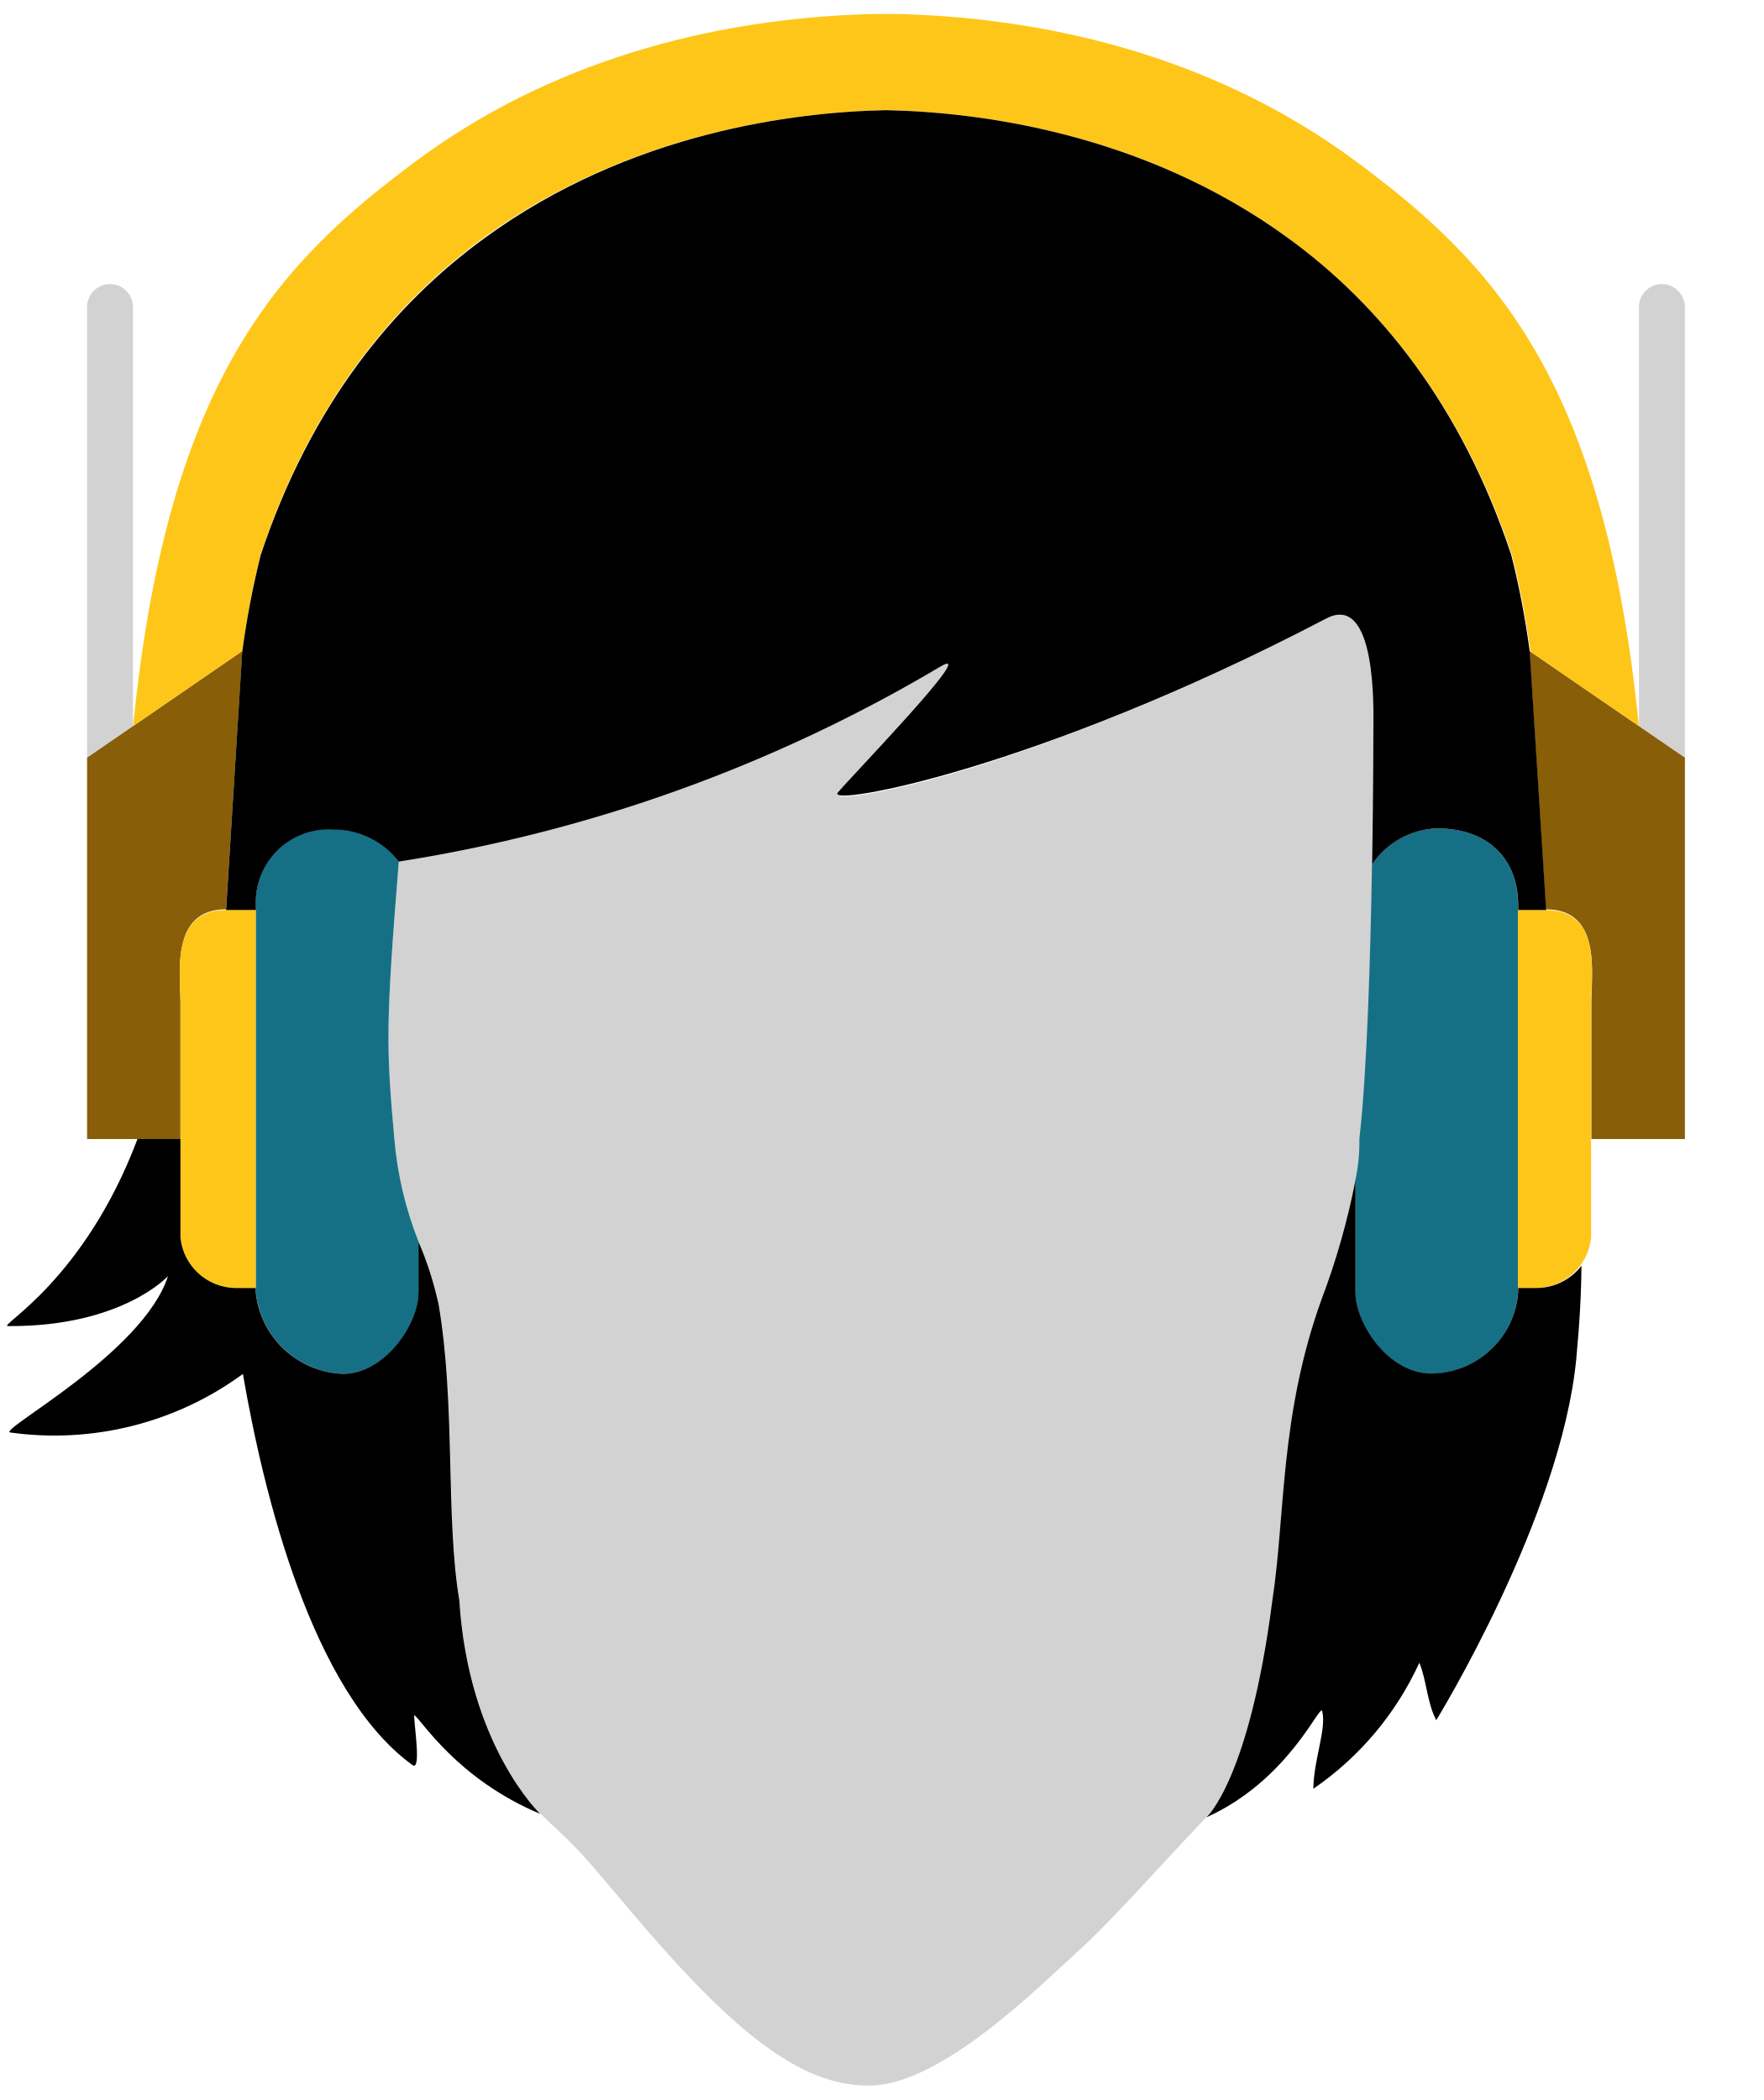
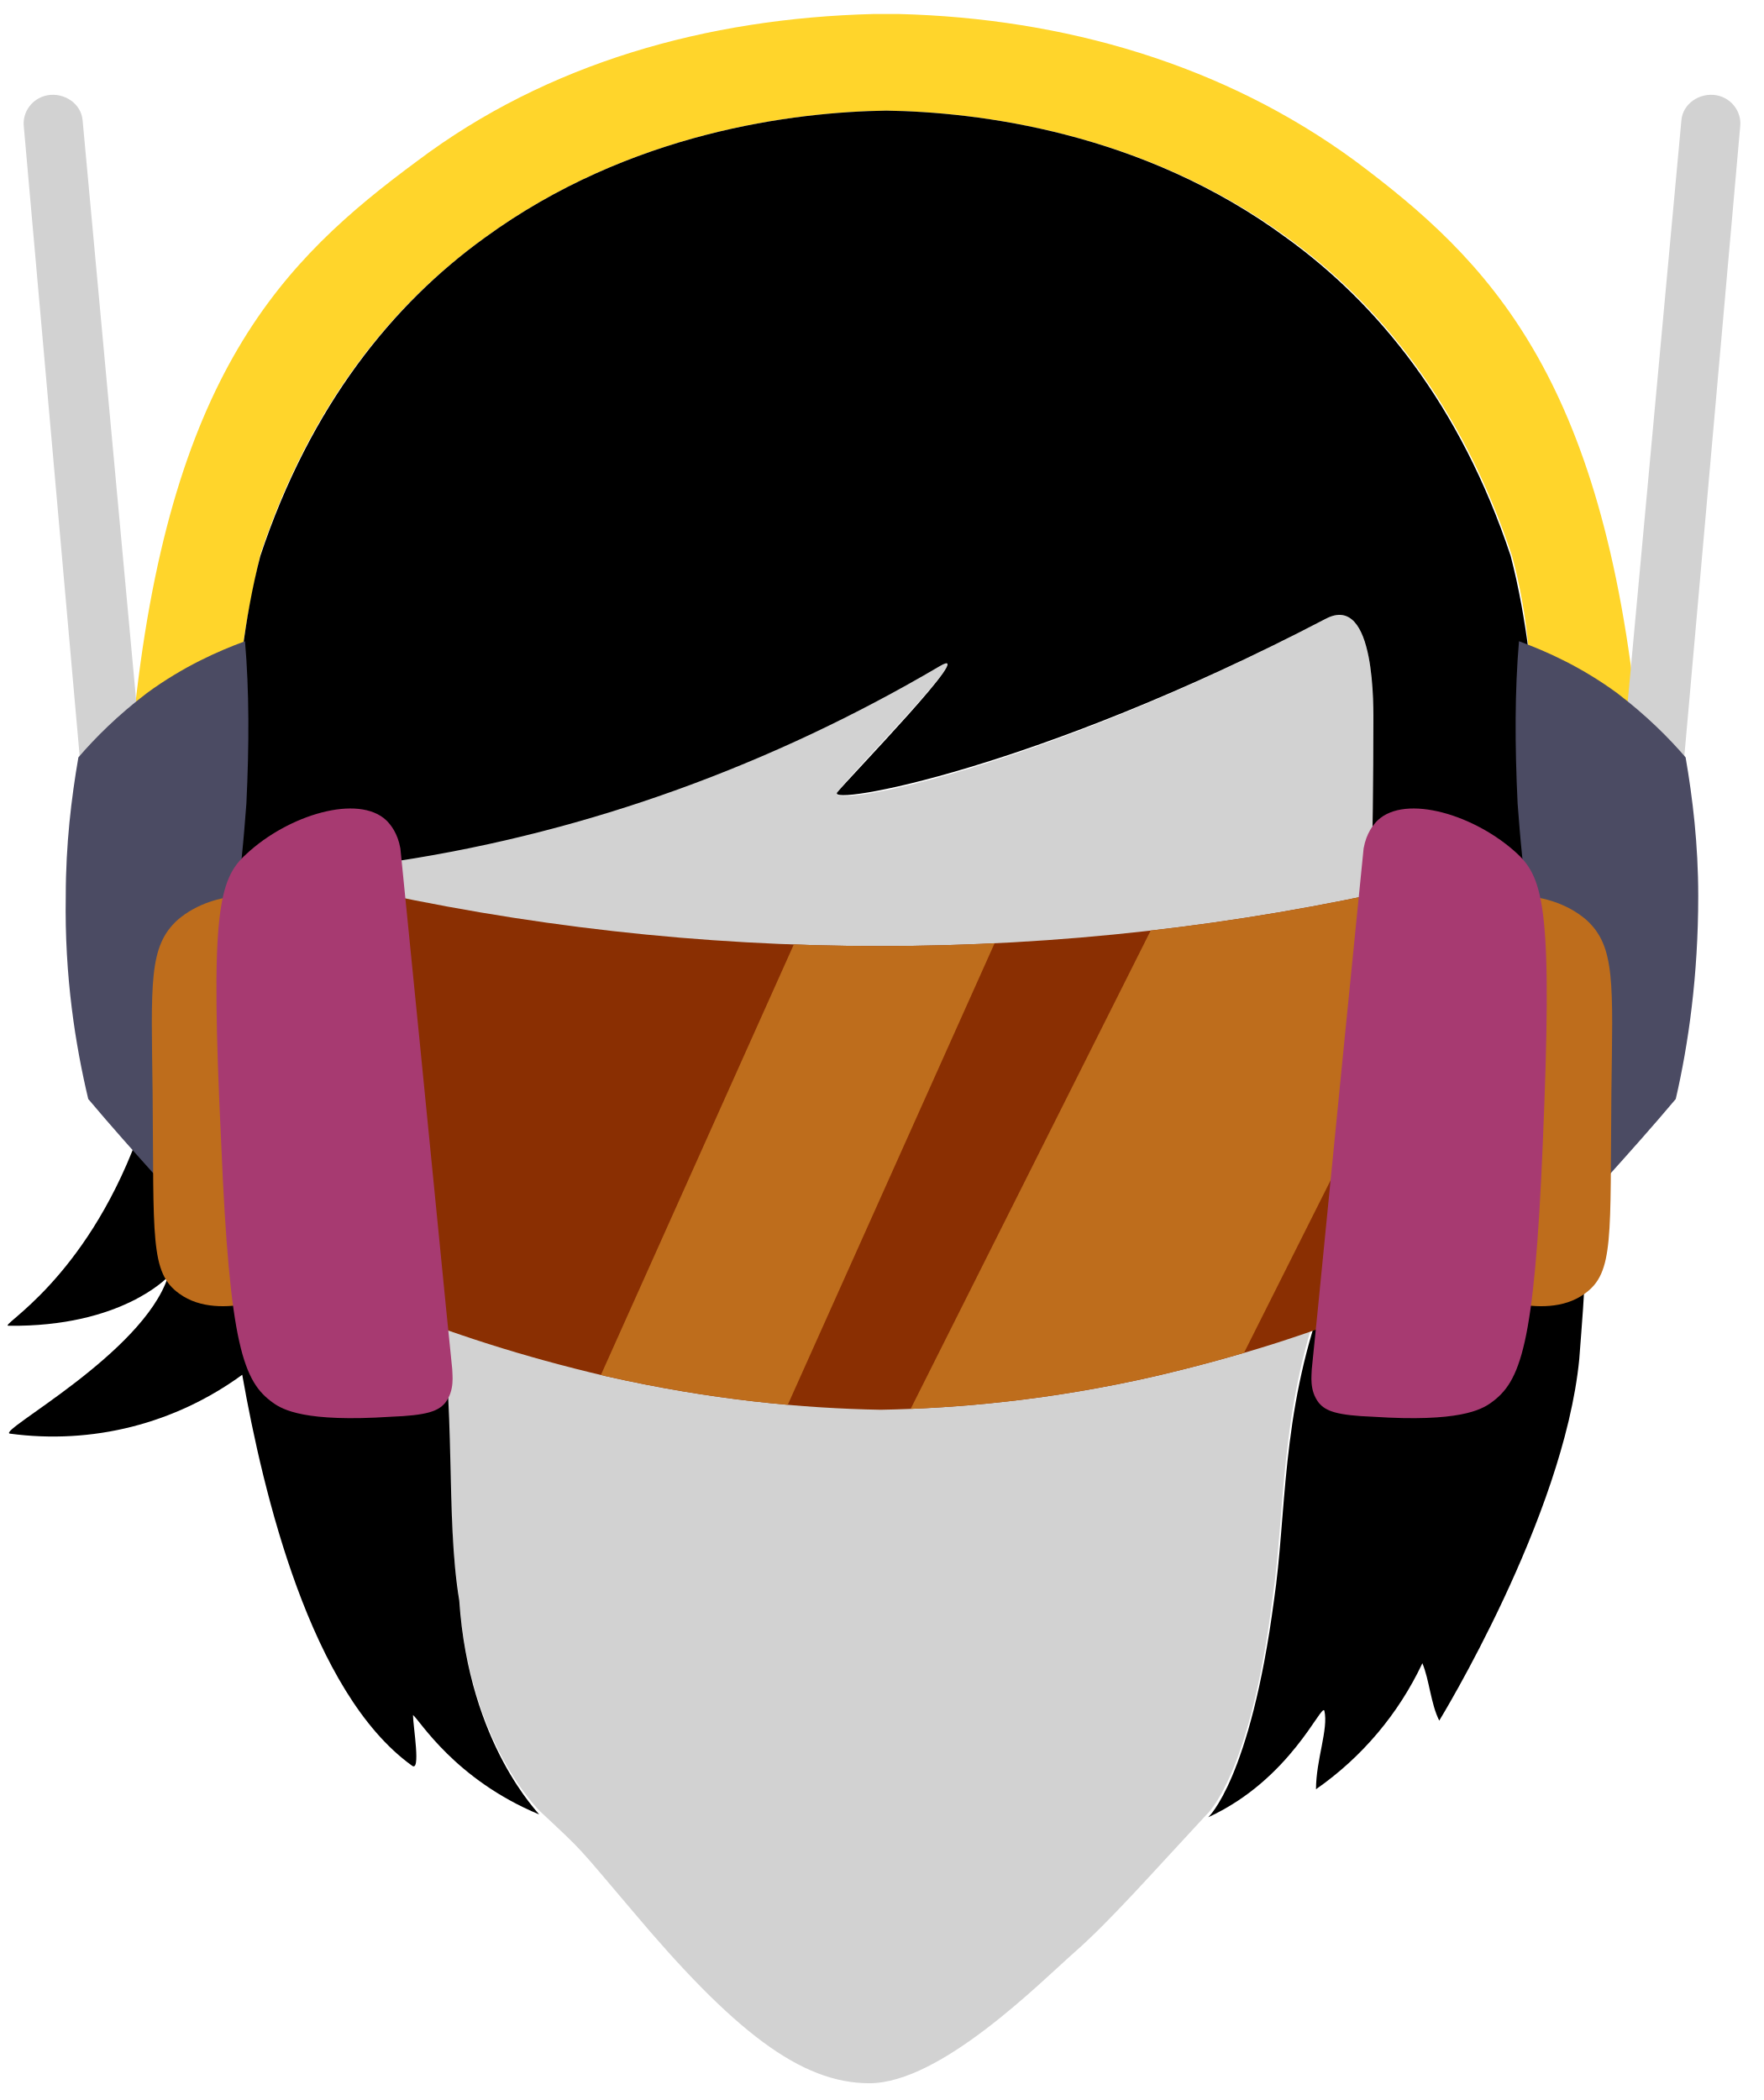
- <svg xmlns="http://www.w3.org/2000/svg" viewBox="0 0 126 150">
-   <path d="m7.86 20.29a1.64 1.64 0 0 0 -1.64 1.64v32.19l3.28-2.25v-29.94a1.65 1.65 0 0 0 -1.64-1.64z" fill="#d2d2d2" />
-   <path d="m17.31 46.5-11.09 7.62v27.24h6.67v-9.72c0-2.15-.72-6.69 3.26-6.69z" fill="#895e08" />
-   <path d="m118.71 20.29a1.64 1.64 0 0 0 -1.64 1.64v29.94l3.28 2.25v-32.19a1.65 1.65 0 0 0 -1.64-1.64z" fill="#d2d2d2" />
-   <path d="m109.25 46.5 11.1 7.62v27.24h-6.68v-9.72c0-2.15.73-6.69-3.25-6.69z" fill="#895e08" />
-   <path d="m16.15 65c-4 0-3.26 4.54-3.26 6.69v16.8a4 4 0 0 0 3.88 3.51h1.51v-27z" fill="#ffc61a" />
-   <path d="m0 0h126v150h-126z" fill="none" opacity=".6" />
-   <path d="m94.73 44.18c-20.68 10.82-35.73 13.61-34.9 12.46s10.35-10.82 7.32-9a108.83 108.83 0 0 1 -38.66 13.81c-.95 11.81-.92 13.32-.32 19.92.53 5.95 2.61 8.54 3.16 11.74 1.24 7.19.51 15.17 1.49 21.2.65 10.4 5.79 15.25 5.79 15.25 3.18 3 2.47 2.28 6.48 7 7.33 8.66 12.1 12.44 17 12.41 5.14 0 12.23-7.19 14.71-9.41s5.36-5.53 9.4-9.8c0 0 3.06-2.67 4.71-15.48.94-6.09.49-13.23 3.52-21.53 3-8.14 2.71-11.46 2.71-11.46 1-8.54 1-29.48 1-29.48-.04-1.06.2-9.52-3.41-7.63z" fill="#d2d2d2" />
-   <path d="m102.63 59.17a5.86 5.86 0 0 0 -4.63 2.56c-.11 6.62-.36 14.94-.9 19.59a13.53 13.53 0 0 1 -.29 3v8c0 2.28 2.41 5.81 5.39 5.81a6.27 6.27 0 0 0 6.23-5.81v-27.67c.01-3.1-1.94-5.48-5.8-5.48z" fill="#167085" />
-   <path d="m28.17 81.37c-.59-6.6-.63-8.11.32-19.88a5.86 5.86 0 0 0 -4.71-2.29 5.19 5.19 0 0 0 -5.5 5.45v27.67a6.5 6.5 0 0 0 6.23 5.81c3 0 5.39-3.53 5.39-5.81v-3.63a25.8 25.8 0 0 1 -1.73-7.32z" fill="#167085" />
-   <path d="m110.42 65h-2v27h1.35a4 4 0 0 0 3.88-3.58v-16.78c.02-2.15.75-6.64-3.23-6.64z" fill="#ffc61a" />
-   <path d="m109.25 46.5 7.81 5.36c-2.49-25.13-10.71-33.29-20.24-40.36-9.37-6.94-20.82-10.18-32.6-10.5h-.94-.94c-11.8.3-23.23 3.54-32.59 10.48-9.54 7.09-17.75 15.25-20.24 40.38l7.8-5.36a63.45 63.45 0 0 1 1.32-6.93c3.57-10.75 9.48-17.91 16-22.65 10.37-7.49 22.17-8.92 28.65-9.05 6.48.13 18.33 1.56 28.72 9.13 6.51 4.74 12.41 11.9 16 22.65a61.37 61.37 0 0 1 1.32 6.92z" fill="#ffc61a" />
-   <path d="m32.81 114.31c-1-6-.25-14-1.49-21.2a24.57 24.57 0 0 0 -1.43-4.42v3.63c0 2.28-2.41 5.81-5.39 5.81a6.5 6.5 0 0 1 -6.23-5.81v-.32h-1.5a4 4 0 0 1 -3.88-3.58v-7.06h-3.07c-3.82 10.14-9.97 13.35-9.26 13.36 8.15.06 11.44-3.57 11.44-3.57-1.78 5.52-12.18 11-11.27 11.17a22.79 22.79 0 0 0 16.62-4.18c1.47 8.53 4.91 22.69 12.09 27.92.68.55.14-2.81.14-3.56.55.36 3.05 4.56 9 7.06.02 0-5.12-4.85-5.77-15.25z" />
-   <path d="m109.79 92h-1.35v.3a6.27 6.27 0 0 1 -6.23 5.81c-3 0-5.39-3.53-5.39-5.81v-8a52.05 52.05 0 0 1 -2.42 8.5c-3 8.3-2.58 15.44-3.52 21.53-1.65 12.81-4.71 15.48-4.71 15.48 5.89-2.65 8.12-8.18 8.27-7.59.33 1.26-.61 3.47-.63 5.55a22 22 0 0 0 7.57-9c.52 1.23.55 2.86 1.21 4.1 0 0 8.9-14.46 10-25.8.25-2.64.36-4.81.37-6.66a4.06 4.06 0 0 1 -3.17 1.59z" />
-   <path d="m98.1 51.84s0 4.35-.09 9.89a5.86 5.86 0 0 1 4.62-2.56c3.86 0 5.81 2.38 5.81 5.48v.35h2l-1.17-18.43a61.37 61.37 0 0 0 -1.32-6.92c-3.59-10.8-9.49-17.96-15.95-22.65-10.39-7.57-22.24-9-28.72-9.13-6.48.13-18.28 1.56-28.66 9.13-6.51 4.74-12.42 11.9-16 22.65a63.45 63.45 0 0 0 -1.32 6.93l-1.15 18.42h2.13v-.3a5.19 5.19 0 0 1 5.5-5.45 5.86 5.86 0 0 1 4.71 2.29 108.83 108.83 0 0 0 38.66-13.91c3-1.81-6.53 8-7.32 9s14.22-1.63 34.9-12.45c3.61-1.89 3.37 6.57 3.37 7.66z" />
+ <svg xmlns="http://www.w3.org/2000/svg" version="1.1" width="94.5pt" height="112.5pt" viewBox="0 0 94.5 112.5">
+   <defs>
+     <clipPath id="clip_0">
+       <path d="M18 47H76V76H18Z" />
+     </clipPath>
+     <clipPath id="clip_1">
+       <path d="M75.977 47.398C75.227 54.977 74.398 62.477 73.574 70.051 70.352 71.398 66.375 72.676 61.875 73.727 56.324 75 51.301 75.449 47.176 75.523 43.051 75.449 38.102 75 32.477 73.727 27.977 72.676 24.074 71.398 20.773 70.051 20.023 62.477 19.199 54.977 18.375 47.398 18.449 47.398 18.602 47.477 18.676 47.477 37.426 51.75 56.852 51.75 75.523 47.477ZM75.977 47.398" />
+     </clipPath>
+     <clipPath id="clip_2">
+       <path d="M0 0H95V113H0Z" />
+     </clipPath>
+     <clipPath id="clip_3">
+       <path d="M0 0H95V113H0Z" />
+     </clipPath>
+     <clipPath id="clip_4">
+       <path d="M0 0H95V113H0Z" />
+     </clipPath>
+   </defs>
+   <g>
+     <path d="M12.074 48.75C9.074 48.75 9.602 52.125 9.602 53.773V66.375C9.75 67.875 11.023 69 12.523 69H13.648V48.75ZM12.074 48.75" fill="#be6d1c" />
+     <path d="M71.023 33.148C55.574 41.25 44.25 43.352 44.852 42.449 45.449 41.551 52.574 34.352 50.324 35.699 41.398 40.949 31.574 44.477 21.301 46.051 20.551 54.898 20.625 56.023 21.074 60.977 21.449 65.398 23.023 67.352 23.477 69.75 24.375 75.148 23.852 81.148 24.602 85.648 25.125 93.449 28.949 97.051 28.949 97.051 31.352 99.301 30.824 98.773 33.824 102.301 39.301 108.824 42.898 111.602 46.574 111.602 50.398 111.602 55.727 106.199 57.602 104.551 59.477 102.898 61.648 100.426 64.648 97.199 64.648 97.199 66.977 95.176 68.176 85.574 68.852 81 68.551 75.676 70.801 69.449 73.051 63.375 72.824 60.824 72.824 60.824 73.574 54.449 73.574 38.699 73.574 38.699 73.574 38.102 73.727 31.727 71.023 33.148ZM71.023 33.148" fill="#d2d2d2" />
+     <path d="M82.801 48.75H81.301V69H82.273C83.773 69 85.051 67.801 85.199 66.301V53.699C85.273 52.125 85.801 48.75 82.801 48.75ZM82.801 48.75" fill="#be6d1c" />
+     <path d="M81.898 34.875 87.75 38.926C85.875 20.102 79.727 13.949 72.602 8.625 65.551 3.449 57 .977 48.148 .75H46.801C37.875 .977 29.324 3.375 22.352 8.625 15.148 13.949 9 20.023 7.125 38.926L12.977 34.875C13.199 33.148 13.574 31.426 13.949 29.699 16.648 21.602 21.074 16.273 25.949 12.75 33.75 7.051 42.602 6 47.477 5.926 52.352 6 61.199 7.051 69 12.75 73.875 16.273 78.301 21.676 81 29.773 81.449 31.426 81.75 33.148 81.898 34.875ZM81.898 34.875" fill="#ffd52b" />
+     <path d="M24.602 85.727C23.852 81.227 24.449 75.227 23.477 69.824 23.25 68.699 22.875 67.574 22.426 66.523V69.227C22.426 70.949 20.625 73.574 18.375 73.574 15.977 73.5 13.949 71.625 13.727 69.227V69H12.602C11.102 69 9.824 67.801 9.676 66.301V60.977H7.352C4.5 68.625-.074 71.023 .449 71.023 6.523 71.102 9 68.398 9 68.398 7.648 72.523-.148 76.648 .523 76.801 4.949 77.398 9.375 76.273 12.977 73.648 14.102 80.023 16.648 90.676 22.051 94.574 22.574 95.023 22.125 92.477 22.125 91.875 22.5 92.176 24.375 95.324 28.875 97.199 28.949 97.199 25.125 93.523 24.602 85.727ZM24.602 85.727" />
+     <path d="M82.352 69H81.375V69.227C81.227 71.699 79.125 73.574 76.727 73.574 74.477 73.574 72.676 70.949 72.676 69.227V63.227C72.227 65.398 71.625 67.5 70.875 69.602 68.625 75.824 68.926 81.148 68.25 85.727 66.977 95.324 64.727 97.352 64.727 97.352 69.148 95.324 70.801 91.199 70.949 91.648 71.176 92.625 70.5 94.273 70.5 95.852 72.977 94.125 74.926 91.801 76.199 89.102 76.574 90 76.648 91.273 77.102 92.176 77.102 92.176 83.773 81.301 84.602 72.824 84.75 70.875 84.898 69.227 84.898 67.801 84.148 68.551 83.25 69 82.352 69ZM82.352 69" />
+     <path d="M73.574 38.852C73.574 38.852 73.574 42.074 73.5 46.273 74.25 45.148 75.602 44.398 76.949 44.324 79.875 44.324 81.301 46.125 81.301 48.449V48.75H82.801L81.898 34.949C81.676 33.227 81.375 31.5 80.926 29.773 78.227 21.676 73.801 16.273 68.926 12.75 61.199 7.051 52.352 6 47.477 5.926 42.602 6 33.75 7.051 25.949 12.75 21.074 16.273 16.648 21.676 13.949 29.773 13.5 31.5 13.199 33.227 12.977 34.949L12.074 48.75H13.648V48.523C13.574 46.352 15.227 44.551 17.324 44.398 17.477 44.398 17.625 44.398 17.773 44.398 19.125 44.398 20.477 45 21.301 46.125 31.574 44.551 41.398 40.949 50.324 35.699 52.574 34.352 45.449 41.699 44.852 42.449 44.25 43.199 55.5 41.25 71.023 33.148 73.727 31.727 73.574 38.023 73.574 38.852ZM73.574 38.852" />
+     <path d="M75.977 47.398C75.227 54.977 74.398 62.477 73.574 70.051 70.352 71.398 66.375 72.676 61.875 73.727 56.324 75 51.301 75.449 47.176 75.523 43.051 75.449 38.102 75 32.477 73.727 27.977 72.676 24.074 71.398 20.773 70.051 20.023 62.477 19.199 54.977 18.375 47.398 18.449 47.398 18.602 47.477 18.676 47.477 37.426 51.75 56.852 51.75 75.523 47.477ZM75.977 47.398" fill="#8a2f02" />
+     <g clip-path="url(#clip_0)">
+       <g clip-path="url(#clip_1)">
+         <g clip-path="url(#clip_2)">
+           <path d="M58.199 80.699 60.449 78.75 60.375 80.551ZM58.199 80.699" fill="#8a2f02" />
+         </g>
+         <g clip-path="url(#clip_3)">
+           <path d="M83.477 38.926H67.125L45.375 82.273H61.727ZM83.477 38.926" fill="#be6d1c" />
+         </g>
+         <g clip-path="url(#clip_4)">
+           <path d="M55.727 45.074H45L28.5 81.898H39.227ZM55.727 45.074" fill="#be6d1c" />
+         </g>
+       </g>
+     </g>
+     <path d="M4.273 40.574 1.273 6.75C1.199 6 1.727 5.25 2.551 5.102 3.449 4.949 4.352 5.551 4.426 6.449L7.5 39.75ZM4.273 40.574" fill="#d2d2d2" />
+     <path d="M8.477 63.148C7.199 61.727 5.926 60.301 4.727 58.875 4.051 56.023 3.449 52.352 3.523 48 3.523 45.227 3.824 42.75 4.199 40.574 5.102 39.523 6.301 38.324 7.875 37.125 9.824 35.699 11.699 34.875 13.125 34.352 13.352 36.977 13.352 39.898 13.199 43.051 13.051 45 12.898 46.801 12.602 48.523 11.25 53.398 9.898 58.273 8.477 63.148ZM8.477 63.148" fill="#4b4b63" />
+     <path d="M13.352 69.824C12.227 70.051 10.727 70.125 9.602 69.301 8.023 68.176 8.25 66.301 8.176 58.574 8.102 52.648 7.949 50.699 9.523 49.273 10.574 48.375 11.852 48.074 12.75 48 12.977 55.273 13.199 62.551 13.352 69.824ZM13.352 69.824" fill="#be6d1c" />
+     <path d="M23.852 75.148C23.477 75.602 22.875 75.824 20.926 75.898 16.352 76.199 15.148 75.523 14.625 75.148 13.051 74.023 12.301 72.148 11.852 61.273 11.25 48.898 11.699 47.102 13.199 45.75 15.449 43.648 19.199 42.523 20.699 43.949 20.926 44.176 21.301 44.625 21.449 45.449 22.949 60.375 24 71.25 24.227 73.352 24.227 73.648 24.375 74.477 23.852 75.148ZM23.852 75.148" fill="#a73a71" />
+     <path d="M90.227 40.574 93.227 6.75C93.301 6 92.773 5.25 91.949 5.102 91.051 4.949 90.148 5.551 90.074 6.449L87 39.75ZM90.227 40.574" fill="#d2d2d2" />
+     <path d="M86.023 63.148C87.301 61.727 88.574 60.301 89.773 58.875 90.449 55.949 90.977 52.273 90.977 48 90.977 45.227 90.676 42.75 90.301 40.574 89.398 39.523 88.199 38.324 86.625 37.125 84.676 35.699 82.801 34.875 81.375 34.352 81.148 36.977 81.148 39.898 81.301 43.051 81.449 45 81.602 46.801 81.898 48.523 83.25 53.398 84.602 58.273 86.023 63.148ZM86.023 63.148" fill="#4b4b63" />
+     <path d="M81.148 69.824C82.273 70.051 83.773 70.125 84.898 69.301 86.477 68.176 86.25 66.301 86.324 58.574 86.398 52.648 86.551 50.699 84.977 49.273 83.926 48.375 82.648 48.074 81.75 48 81.523 55.273 81.301 62.551 81.148 69.824ZM81.148 69.824" fill="#be6d1c" />
+     <path d="M70.648 75.148C71.023 75.602 71.625 75.824 73.574 75.898 78.148 76.199 79.352 75.523 79.875 75.148 81.449 74.023 82.199 72.148 82.648 61.273 83.176 48.898 82.727 47.102 81.301 45.75 79.051 43.648 75.301 42.523 73.801 43.949 73.574 44.176 73.199 44.625 73.051 45.449 71.551 60.375 70.5 71.25 70.273 73.352 70.273 73.648 70.125 74.477 70.648 75.148ZM70.648 75.148" fill="#a73a71" />
+   </g>
</svg>
